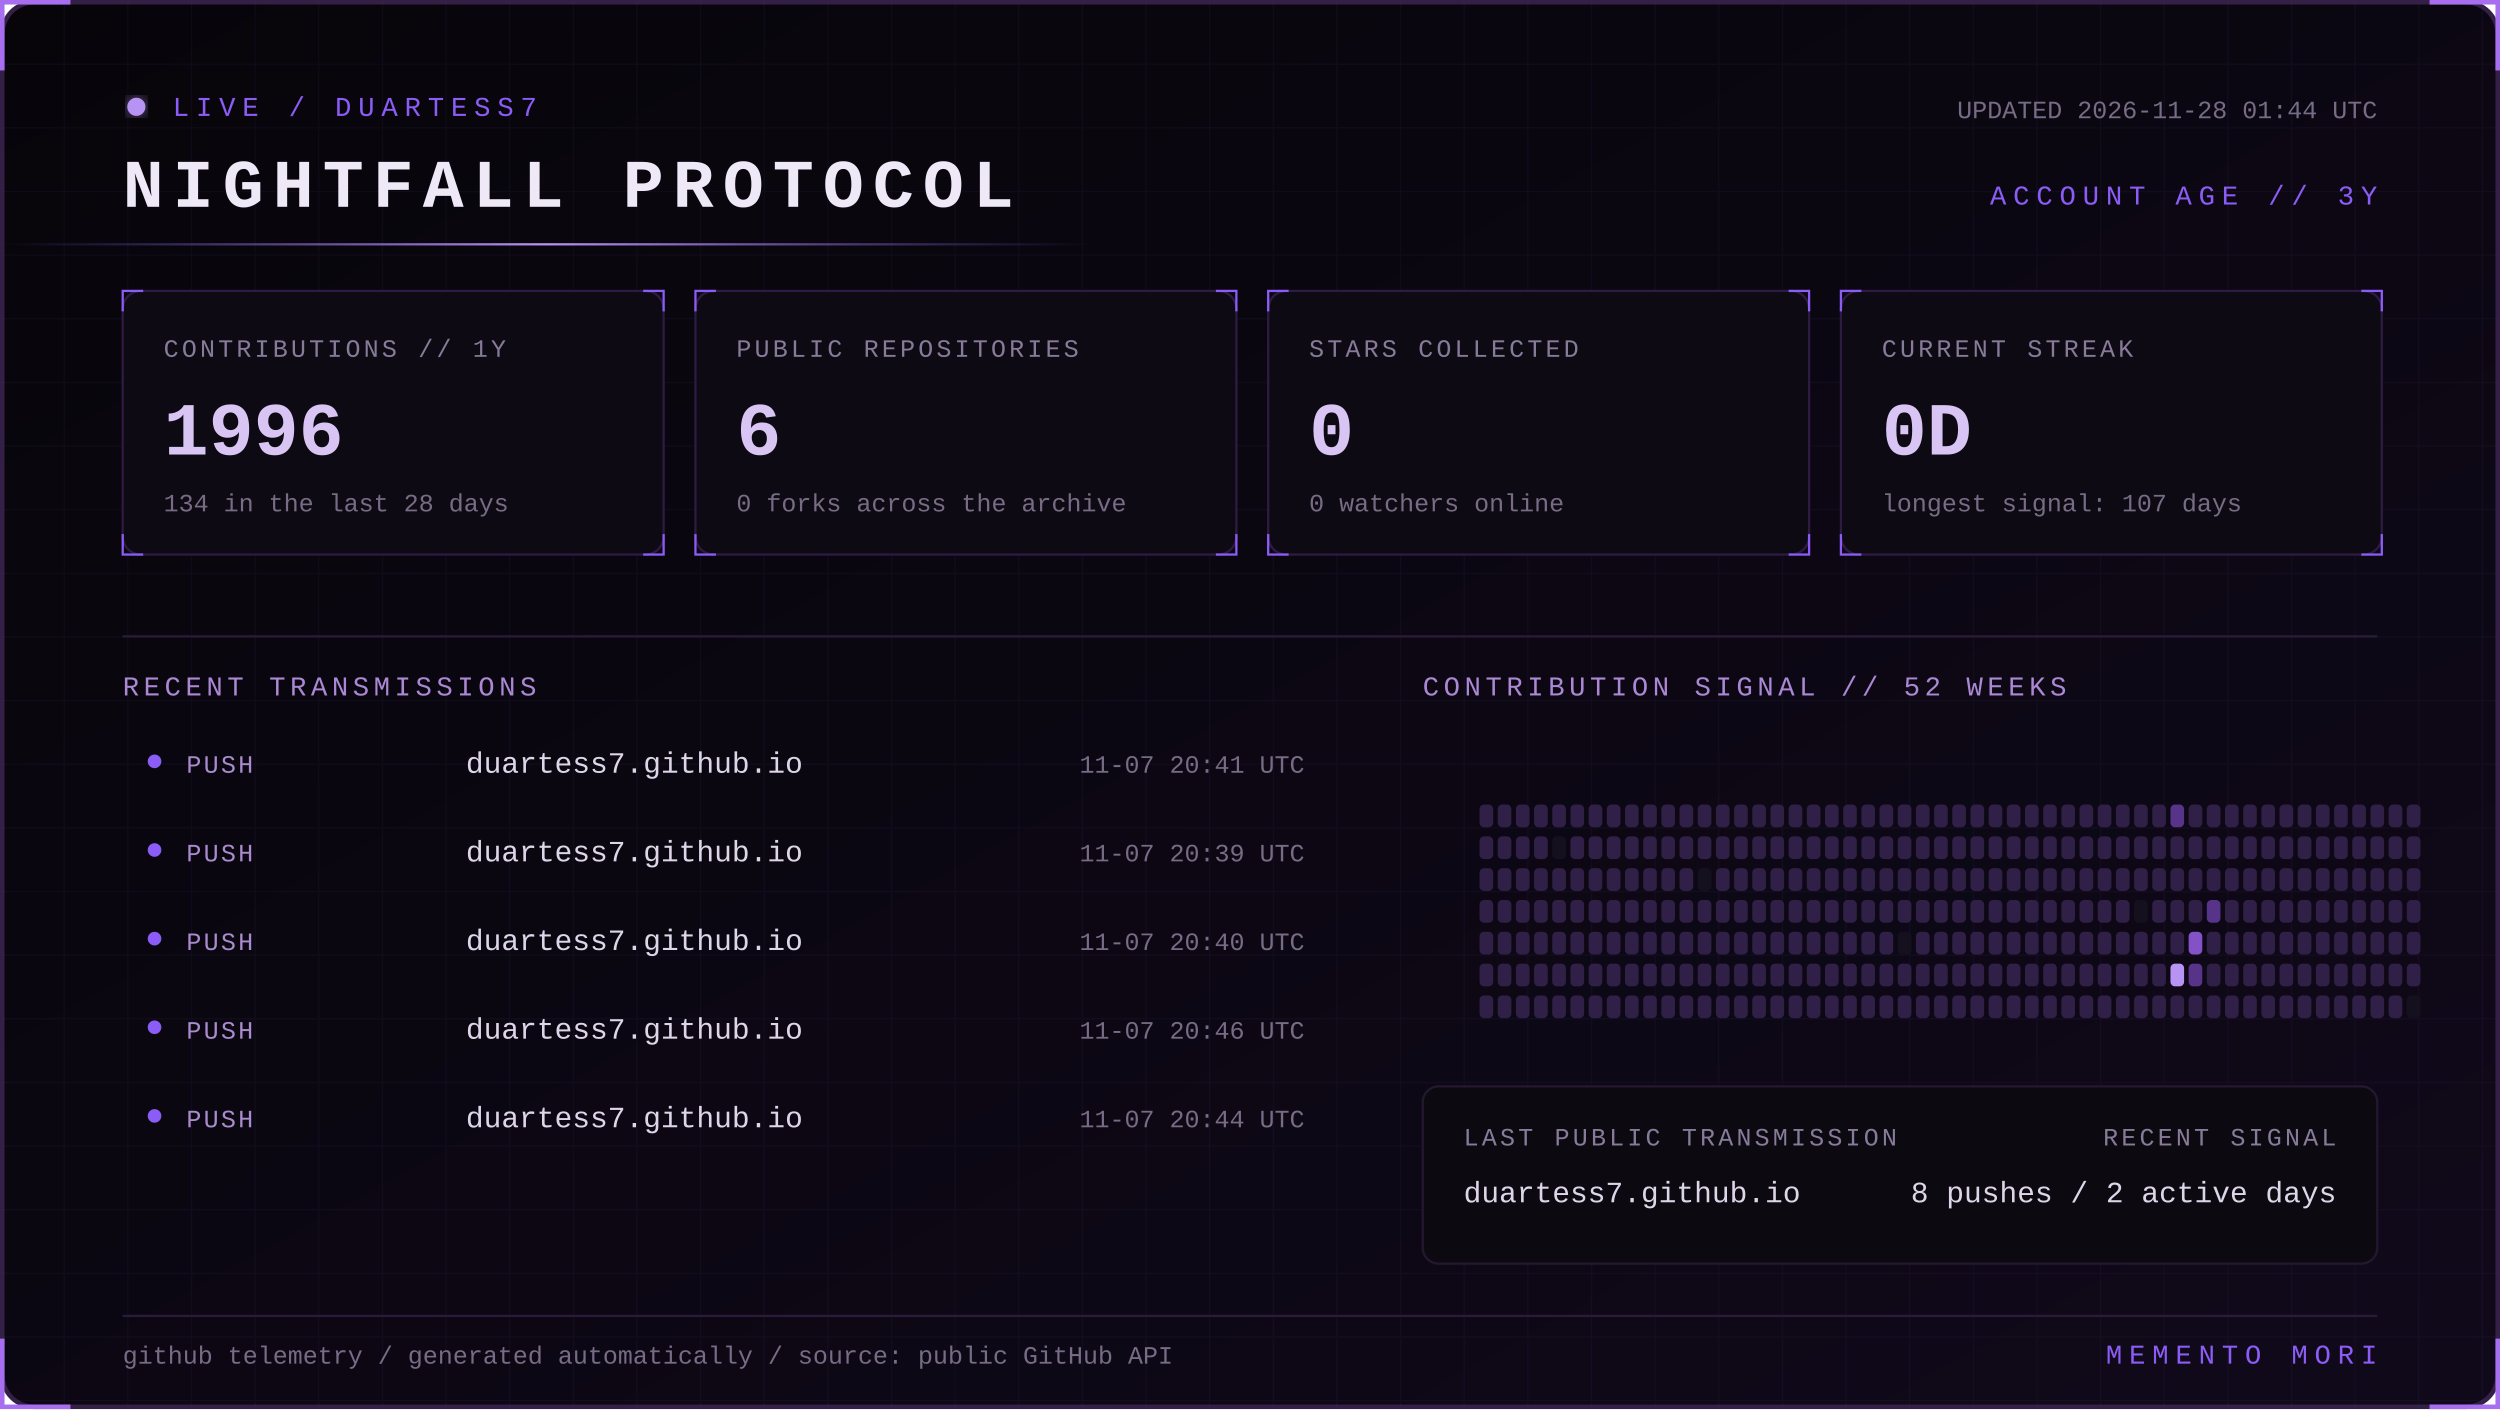
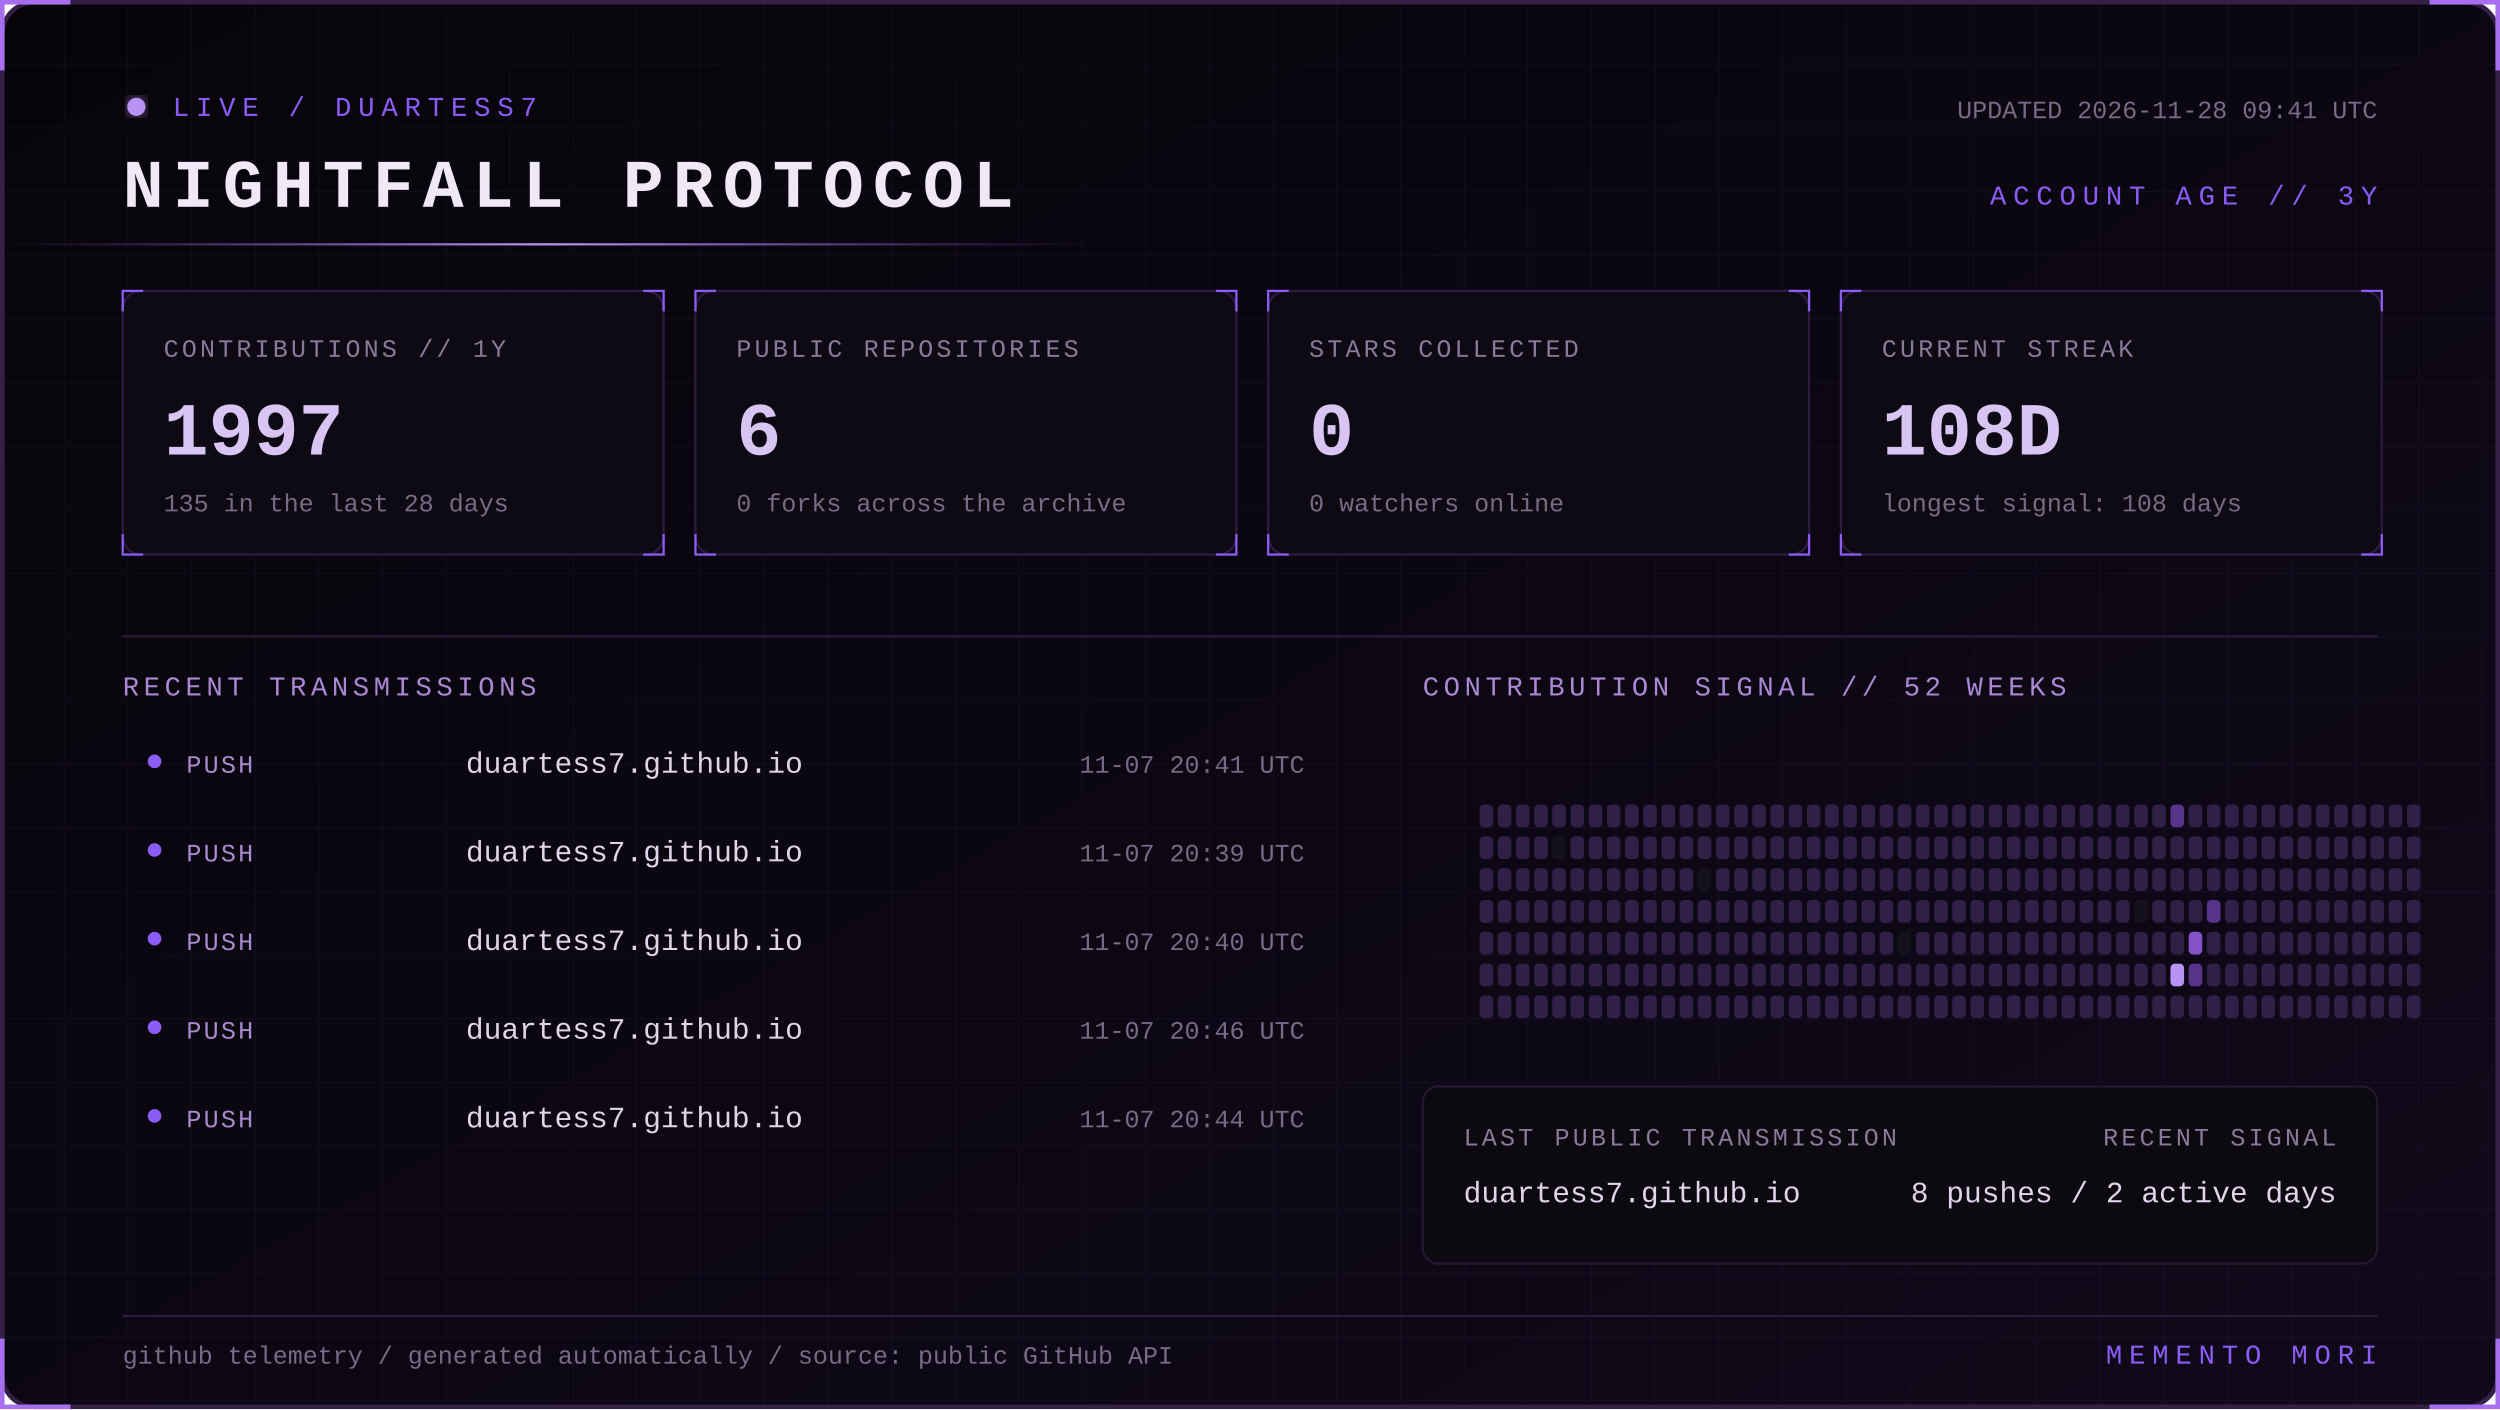
<svg xmlns="http://www.w3.org/2000/svg" width="1100" height="620" viewBox="0 0 1100 620" role="img" aria-labelledby="title desc">
  <defs>
    <linearGradient id="bg" x1="0" y1="0" x2="1" y2="1">
      <stop stop-color="#07050a" />
      <stop offset="1" stop-color="#10091a" />
    </linearGradient>
    <linearGradient id="beam">
      <stop stop-color="#8b5cf6" stop-opacity="0" />
      <stop offset=".5" stop-color="#b794f4" />
      <stop offset="1" stop-color="#8b5cf6" stop-opacity="0" />
    </linearGradient>
    <filter id="glow">
      <feGaussianBlur stdDeviation="4" result="b" />
      <feMerge>
        <feMergeNode in="b" />
        <feMergeNode in="SourceGraphic" />
      </feMerge>
    </filter>
    <pattern id="grid" width="28" height="28" patternUnits="userSpaceOnUse">
      <path d="M28 0H0V28" fill="none" stroke="#8b5cf6" stroke-opacity=".055" />
    </pattern>
    <style>
      text { font-family: Consolas, 'Courier New', monospace; }
      .kicker { fill:#8b5cf6; font-size:12px; letter-spacing:3px; }
      .title { fill:#eee8f7; font-size:30px; font-weight:700; letter-spacing:4px; }
      .label { fill:#887a99; font-size:11px; letter-spacing:1.4px; }
      .value { fill:#d8c5f4; font-size:33px; font-weight:700; }
      .detail,.pct { fill:#776b85; font-size:11px; }
      .section { fill:#aa88d4; font-size:12px; letter-spacing:2px; }
      .lang { fill:#ded5e8; font-size:13px; }
      .event { fill:#a98bce; font-size:11px; letter-spacing:1px; }
      .scan { animation:scan 5s linear infinite; }
      .blink { animation:blink 1.6s step-end infinite; }
      @keyframes scan { from { transform:translateX(-500px) } to { transform:translateX(1100px) } }
      @keyframes blink { 50% { opacity:.25 } }
    </style>
  </defs>
  <rect x="1" y="1" width="1098" height="618" rx="14" fill="url(#bg)" stroke="#342047" stroke-width="2" />
  <rect x="1" y="1" width="1098" height="618" rx="14" fill="url(#grid)" />
  <path d="M31 1H1v30 M1069 1h30v30 M1099 589v30h-30 M31 619H1v-30" stroke="#a76ff0" stroke-width="2" fill="none" />
  <g transform="translate(54 42)">
    <circle cx="6" cy="5" r="4" fill="#b794f4" filter="url(#glow)" class="blink" />
    <text x="22" y="9" class="kicker">LIVE / DUARTESS7</text>
    <text y="49" class="title">NIGHTFALL PROTOCOL</text>
-     <text x="992" y="10" text-anchor="end" class="detail">UPDATED 2026-11-28 01:44 UTC</text>
+     <text x="992" y="10" text-anchor="end" class="detail">UPDATED 2026-11-28 09:41 UTC</text>
    <text x="992" y="48" text-anchor="end" class="kicker">ACCOUNT AGE // 3Y</text>
  </g>
  <rect y="107" width="480" height="1" fill="url(#beam)" class="scan" />
  <g transform="translate(54 128)">
    <rect width="238" height="116" rx="8" fill="#0d0a13" stroke="#2d1b43" />
    <path d="M0 9V0h9 M229 0h9v9 M238 107v9h-9 M9 116H0v-9" stroke="#8b5cf6" fill="none" />
    <text x="18" y="29" class="label">CONTRIBUTIONS // 1Y</text>
-     <text x="18" y="72" class="value">1996</text>
-     <text x="18" y="97" class="detail">134 in the last 28 days</text>
+     <text x="18" y="72" class="value">1997</text>
+     <text x="18" y="97" class="detail">135 in the last 28 days</text>
  </g>
  <g transform="translate(306 128)">
    <rect width="238" height="116" rx="8" fill="#0d0a13" stroke="#2d1b43" />
    <path d="M0 9V0h9 M229 0h9v9 M238 107v9h-9 M9 116H0v-9" stroke="#8b5cf6" fill="none" />
    <text x="18" y="29" class="label">PUBLIC REPOSITORIES</text>
    <text x="18" y="72" class="value">6</text>
    <text x="18" y="97" class="detail">0 forks across the archive</text>
  </g>
  <g transform="translate(558 128)">
    <rect width="238" height="116" rx="8" fill="#0d0a13" stroke="#2d1b43" />
    <path d="M0 9V0h9 M229 0h9v9 M238 107v9h-9 M9 116H0v-9" stroke="#8b5cf6" fill="none" />
    <text x="18" y="29" class="label">STARS COLLECTED</text>
    <text x="18" y="72" class="value">0</text>
    <text x="18" y="97" class="detail">0 watchers online</text>
  </g>
  <g transform="translate(810 128)">
    <rect width="238" height="116" rx="8" fill="#0d0a13" stroke="#2d1b43" />
    <path d="M0 9V0h9 M229 0h9v9 M238 107v9h-9 M9 116H0v-9" stroke="#8b5cf6" fill="none" />
    <text x="18" y="29" class="label">CURRENT STREAK</text>
-     <text x="18" y="72" class="value">0D</text>
-     <text x="18" y="97" class="detail">longest signal: 107 days</text>
+     <text x="18" y="72" class="value">108D</text>
+     <text x="18" y="97" class="detail">longest signal: 108 days</text>
  </g>
  <path d="M54 280H1046" stroke="#291b39" />
  <text x="54" y="306" class="section">RECENT TRANSMISSIONS</text>
  <text x="626" y="306" class="section">CONTRIBUTION SIGNAL // 52 WEEKS</text>
  <circle cx="68" cy="335" r="3" fill="#8b5cf6" />
  <text x="82" y="340" class="event">PUSH</text>
  <text x="205" y="340" class="lang">duartess7.github.io</text>
  <text x="574" y="340" text-anchor="end" class="pct">11-07 20:41 UTC</text>
  <circle cx="68" cy="374" r="3" fill="#8b5cf6" />
  <text x="82" y="379" class="event">PUSH</text>
  <text x="205" y="379" class="lang">duartess7.github.io</text>
  <text x="574" y="379" text-anchor="end" class="pct">11-07 20:39 UTC</text>
  <circle cx="68" cy="413" r="3" fill="#8b5cf6" />
  <text x="82" y="418" class="event">PUSH</text>
  <text x="205" y="418" class="lang">duartess7.github.io</text>
  <text x="574" y="418" text-anchor="end" class="pct">11-07 20:40 UTC</text>
  <circle cx="68" cy="452" r="3" fill="#8b5cf6" />
  <text x="82" y="457" class="event">PUSH</text>
  <text x="205" y="457" class="lang">duartess7.github.io</text>
  <text x="574" y="457" text-anchor="end" class="pct">11-07 20:46 UTC</text>
  <circle cx="68" cy="491" r="3" fill="#8b5cf6" />
  <text x="82" y="496" class="event">PUSH</text>
  <text x="205" y="496" class="lang">duartess7.github.io</text>
  <text x="574" y="496" text-anchor="end" class="pct">11-07 20:44 UTC</text>
  <g>
    <rect x="651" y="354" width="6" height="10" rx="2" fill="#302047" />
    <rect x="651" y="368" width="6" height="10" rx="2" fill="#302047" />
    <rect x="651" y="382" width="6" height="10" rx="2" fill="#302047" />
    <rect x="651" y="396" width="6" height="10" rx="2" fill="#302047" />
    <rect x="651" y="410" width="6" height="10" rx="2" fill="#302047" />
    <rect x="651" y="424" width="6" height="10" rx="2" fill="#302047" />
    <rect x="651" y="438" width="6" height="10" rx="2" fill="#302047" />
    <rect x="659" y="354" width="6" height="10" rx="2" fill="#302047" />
    <rect x="659" y="368" width="6" height="10" rx="2" fill="#302047" />
    <rect x="659" y="382" width="6" height="10" rx="2" fill="#302047" />
    <rect x="659" y="396" width="6" height="10" rx="2" fill="#302047" />
    <rect x="659" y="410" width="6" height="10" rx="2" fill="#302047" />
    <rect x="659" y="424" width="6" height="10" rx="2" fill="#302047" />
    <rect x="659" y="438" width="6" height="10" rx="2" fill="#302047" />
    <rect x="667" y="354" width="6" height="10" rx="2" fill="#302047" />
    <rect x="667" y="368" width="6" height="10" rx="2" fill="#302047" />
    <rect x="667" y="382" width="6" height="10" rx="2" fill="#302047" />
    <rect x="667" y="396" width="6" height="10" rx="2" fill="#302047" />
    <rect x="667" y="410" width="6" height="10" rx="2" fill="#302047" />
    <rect x="667" y="424" width="6" height="10" rx="2" fill="#302047" />
    <rect x="667" y="438" width="6" height="10" rx="2" fill="#302047" />
    <rect x="675" y="354" width="6" height="10" rx="2" fill="#302047" />
    <rect x="675" y="368" width="6" height="10" rx="2" fill="#302047" />
    <rect x="675" y="382" width="6" height="10" rx="2" fill="#302047" />
    <rect x="675" y="396" width="6" height="10" rx="2" fill="#302047" />
    <rect x="675" y="410" width="6" height="10" rx="2" fill="#302047" />
    <rect x="675" y="424" width="6" height="10" rx="2" fill="#302047" />
    <rect x="675" y="438" width="6" height="10" rx="2" fill="#302047" />
    <rect x="683" y="354" width="6" height="10" rx="2" fill="#302047" />
    <rect x="683" y="368" width="6" height="10" rx="2" fill="#15101d" />
    <rect x="683" y="382" width="6" height="10" rx="2" fill="#302047" />
    <rect x="683" y="396" width="6" height="10" rx="2" fill="#302047" />
    <rect x="683" y="410" width="6" height="10" rx="2" fill="#302047" />
    <rect x="683" y="424" width="6" height="10" rx="2" fill="#302047" />
    <rect x="683" y="438" width="6" height="10" rx="2" fill="#302047" />
    <rect x="691" y="354" width="6" height="10" rx="2" fill="#302047" />
    <rect x="691" y="368" width="6" height="10" rx="2" fill="#302047" />
    <rect x="691" y="382" width="6" height="10" rx="2" fill="#302047" />
    <rect x="691" y="396" width="6" height="10" rx="2" fill="#302047" />
    <rect x="691" y="410" width="6" height="10" rx="2" fill="#302047" />
    <rect x="691" y="424" width="6" height="10" rx="2" fill="#302047" />
    <rect x="691" y="438" width="6" height="10" rx="2" fill="#302047" />
    <rect x="699" y="354" width="6" height="10" rx="2" fill="#302047" />
    <rect x="699" y="368" width="6" height="10" rx="2" fill="#302047" />
    <rect x="699" y="382" width="6" height="10" rx="2" fill="#302047" />
    <rect x="699" y="396" width="6" height="10" rx="2" fill="#302047" />
    <rect x="699" y="410" width="6" height="10" rx="2" fill="#302047" />
    <rect x="699" y="424" width="6" height="10" rx="2" fill="#302047" />
    <rect x="699" y="438" width="6" height="10" rx="2" fill="#302047" />
    <rect x="707" y="354" width="6" height="10" rx="2" fill="#302047" />
    <rect x="707" y="368" width="6" height="10" rx="2" fill="#302047" />
    <rect x="707" y="382" width="6" height="10" rx="2" fill="#302047" />
    <rect x="707" y="396" width="6" height="10" rx="2" fill="#302047" />
    <rect x="707" y="410" width="6" height="10" rx="2" fill="#302047" />
    <rect x="707" y="424" width="6" height="10" rx="2" fill="#302047" />
    <rect x="707" y="438" width="6" height="10" rx="2" fill="#302047" />
    <rect x="715" y="354" width="6" height="10" rx="2" fill="#302047" />
    <rect x="715" y="368" width="6" height="10" rx="2" fill="#302047" />
    <rect x="715" y="382" width="6" height="10" rx="2" fill="#302047" />
    <rect x="715" y="396" width="6" height="10" rx="2" fill="#302047" />
    <rect x="715" y="410" width="6" height="10" rx="2" fill="#302047" />
    <rect x="715" y="424" width="6" height="10" rx="2" fill="#302047" />
    <rect x="715" y="438" width="6" height="10" rx="2" fill="#302047" />
    <rect x="723" y="354" width="6" height="10" rx="2" fill="#302047" />
    <rect x="723" y="368" width="6" height="10" rx="2" fill="#302047" />
    <rect x="723" y="382" width="6" height="10" rx="2" fill="#302047" />
    <rect x="723" y="396" width="6" height="10" rx="2" fill="#302047" />
    <rect x="723" y="410" width="6" height="10" rx="2" fill="#302047" />
    <rect x="723" y="424" width="6" height="10" rx="2" fill="#302047" />
    <rect x="723" y="438" width="6" height="10" rx="2" fill="#302047" />
    <rect x="731" y="354" width="6" height="10" rx="2" fill="#302047" />
    <rect x="731" y="368" width="6" height="10" rx="2" fill="#302047" />
    <rect x="731" y="382" width="6" height="10" rx="2" fill="#302047" />
    <rect x="731" y="396" width="6" height="10" rx="2" fill="#302047" />
    <rect x="731" y="410" width="6" height="10" rx="2" fill="#302047" />
    <rect x="731" y="424" width="6" height="10" rx="2" fill="#302047" />
    <rect x="731" y="438" width="6" height="10" rx="2" fill="#302047" />
    <rect x="739" y="354" width="6" height="10" rx="2" fill="#302047" />
    <rect x="739" y="368" width="6" height="10" rx="2" fill="#302047" />
    <rect x="739" y="382" width="6" height="10" rx="2" fill="#302047" />
    <rect x="739" y="396" width="6" height="10" rx="2" fill="#302047" />
    <rect x="739" y="410" width="6" height="10" rx="2" fill="#302047" />
    <rect x="739" y="424" width="6" height="10" rx="2" fill="#302047" />
    <rect x="739" y="438" width="6" height="10" rx="2" fill="#302047" />
    <rect x="747" y="354" width="6" height="10" rx="2" fill="#302047" />
    <rect x="747" y="368" width="6" height="10" rx="2" fill="#302047" />
    <rect x="747" y="382" width="6" height="10" rx="2" fill="#15101d" />
    <rect x="747" y="396" width="6" height="10" rx="2" fill="#302047" />
    <rect x="747" y="410" width="6" height="10" rx="2" fill="#302047" />
    <rect x="747" y="424" width="6" height="10" rx="2" fill="#302047" />
    <rect x="747" y="438" width="6" height="10" rx="2" fill="#302047" />
    <rect x="755" y="354" width="6" height="10" rx="2" fill="#302047" />
    <rect x="755" y="368" width="6" height="10" rx="2" fill="#302047" />
    <rect x="755" y="382" width="6" height="10" rx="2" fill="#302047" />
    <rect x="755" y="396" width="6" height="10" rx="2" fill="#302047" />
    <rect x="755" y="410" width="6" height="10" rx="2" fill="#302047" />
    <rect x="755" y="424" width="6" height="10" rx="2" fill="#302047" />
    <rect x="755" y="438" width="6" height="10" rx="2" fill="#302047" />
    <rect x="763" y="354" width="6" height="10" rx="2" fill="#302047" />
    <rect x="763" y="368" width="6" height="10" rx="2" fill="#302047" />
    <rect x="763" y="382" width="6" height="10" rx="2" fill="#302047" />
    <rect x="763" y="396" width="6" height="10" rx="2" fill="#302047" />
    <rect x="763" y="410" width="6" height="10" rx="2" fill="#302047" />
    <rect x="763" y="424" width="6" height="10" rx="2" fill="#302047" />
    <rect x="763" y="438" width="6" height="10" rx="2" fill="#302047" />
    <rect x="771" y="354" width="6" height="10" rx="2" fill="#302047" />
    <rect x="771" y="368" width="6" height="10" rx="2" fill="#302047" />
    <rect x="771" y="382" width="6" height="10" rx="2" fill="#302047" />
    <rect x="771" y="396" width="6" height="10" rx="2" fill="#302047" />
    <rect x="771" y="410" width="6" height="10" rx="2" fill="#302047" />
    <rect x="771" y="424" width="6" height="10" rx="2" fill="#302047" />
    <rect x="771" y="438" width="6" height="10" rx="2" fill="#302047" />
    <rect x="779" y="354" width="6" height="10" rx="2" fill="#302047" />
    <rect x="779" y="368" width="6" height="10" rx="2" fill="#302047" />
    <rect x="779" y="382" width="6" height="10" rx="2" fill="#302047" />
    <rect x="779" y="396" width="6" height="10" rx="2" fill="#302047" />
    <rect x="779" y="410" width="6" height="10" rx="2" fill="#302047" />
    <rect x="779" y="424" width="6" height="10" rx="2" fill="#302047" />
    <rect x="779" y="438" width="6" height="10" rx="2" fill="#302047" />
    <rect x="787" y="354" width="6" height="10" rx="2" fill="#302047" />
    <rect x="787" y="368" width="6" height="10" rx="2" fill="#302047" />
    <rect x="787" y="382" width="6" height="10" rx="2" fill="#302047" />
    <rect x="787" y="396" width="6" height="10" rx="2" fill="#302047" />
    <rect x="787" y="410" width="6" height="10" rx="2" fill="#302047" />
    <rect x="787" y="424" width="6" height="10" rx="2" fill="#302047" />
    <rect x="787" y="438" width="6" height="10" rx="2" fill="#302047" />
    <rect x="795" y="354" width="6" height="10" rx="2" fill="#302047" />
    <rect x="795" y="368" width="6" height="10" rx="2" fill="#302047" />
    <rect x="795" y="382" width="6" height="10" rx="2" fill="#302047" />
    <rect x="795" y="396" width="6" height="10" rx="2" fill="#302047" />
    <rect x="795" y="410" width="6" height="10" rx="2" fill="#302047" />
    <rect x="795" y="424" width="6" height="10" rx="2" fill="#302047" />
    <rect x="795" y="438" width="6" height="10" rx="2" fill="#302047" />
    <rect x="803" y="354" width="6" height="10" rx="2" fill="#302047" />
    <rect x="803" y="368" width="6" height="10" rx="2" fill="#302047" />
    <rect x="803" y="382" width="6" height="10" rx="2" fill="#302047" />
    <rect x="803" y="396" width="6" height="10" rx="2" fill="#302047" />
    <rect x="803" y="410" width="6" height="10" rx="2" fill="#302047" />
    <rect x="803" y="424" width="6" height="10" rx="2" fill="#302047" />
    <rect x="803" y="438" width="6" height="10" rx="2" fill="#302047" />
    <rect x="811" y="354" width="6" height="10" rx="2" fill="#302047" />
    <rect x="811" y="368" width="6" height="10" rx="2" fill="#302047" />
    <rect x="811" y="382" width="6" height="10" rx="2" fill="#302047" />
    <rect x="811" y="396" width="6" height="10" rx="2" fill="#302047" />
    <rect x="811" y="410" width="6" height="10" rx="2" fill="#302047" />
    <rect x="811" y="424" width="6" height="10" rx="2" fill="#302047" />
    <rect x="811" y="438" width="6" height="10" rx="2" fill="#302047" />
    <rect x="819" y="354" width="6" height="10" rx="2" fill="#302047" />
    <rect x="819" y="368" width="6" height="10" rx="2" fill="#302047" />
    <rect x="819" y="382" width="6" height="10" rx="2" fill="#302047" />
    <rect x="819" y="396" width="6" height="10" rx="2" fill="#302047" />
    <rect x="819" y="410" width="6" height="10" rx="2" fill="#302047" />
    <rect x="819" y="424" width="6" height="10" rx="2" fill="#302047" />
    <rect x="819" y="438" width="6" height="10" rx="2" fill="#302047" />
    <rect x="827" y="354" width="6" height="10" rx="2" fill="#302047" />
    <rect x="827" y="368" width="6" height="10" rx="2" fill="#302047" />
    <rect x="827" y="382" width="6" height="10" rx="2" fill="#302047" />
    <rect x="827" y="396" width="6" height="10" rx="2" fill="#302047" />
    <rect x="827" y="410" width="6" height="10" rx="2" fill="#302047" />
    <rect x="827" y="424" width="6" height="10" rx="2" fill="#302047" />
    <rect x="827" y="438" width="6" height="10" rx="2" fill="#302047" />
    <rect x="835" y="354" width="6" height="10" rx="2" fill="#302047" />
    <rect x="835" y="368" width="6" height="10" rx="2" fill="#302047" />
    <rect x="835" y="382" width="6" height="10" rx="2" fill="#302047" />
    <rect x="835" y="396" width="6" height="10" rx="2" fill="#302047" />
    <rect x="835" y="410" width="6" height="10" rx="2" fill="#15101d" />
    <rect x="835" y="424" width="6" height="10" rx="2" fill="#302047" />
    <rect x="835" y="438" width="6" height="10" rx="2" fill="#302047" />
    <rect x="843" y="354" width="6" height="10" rx="2" fill="#302047" />
    <rect x="843" y="368" width="6" height="10" rx="2" fill="#302047" />
    <rect x="843" y="382" width="6" height="10" rx="2" fill="#302047" />
    <rect x="843" y="396" width="6" height="10" rx="2" fill="#302047" />
    <rect x="843" y="410" width="6" height="10" rx="2" fill="#302047" />
    <rect x="843" y="424" width="6" height="10" rx="2" fill="#302047" />
    <rect x="843" y="438" width="6" height="10" rx="2" fill="#302047" />
    <rect x="851" y="354" width="6" height="10" rx="2" fill="#302047" />
    <rect x="851" y="368" width="6" height="10" rx="2" fill="#302047" />
    <rect x="851" y="382" width="6" height="10" rx="2" fill="#302047" />
    <rect x="851" y="396" width="6" height="10" rx="2" fill="#302047" />
    <rect x="851" y="410" width="6" height="10" rx="2" fill="#302047" />
    <rect x="851" y="424" width="6" height="10" rx="2" fill="#302047" />
    <rect x="851" y="438" width="6" height="10" rx="2" fill="#302047" />
    <rect x="859" y="354" width="6" height="10" rx="2" fill="#302047" />
    <rect x="859" y="368" width="6" height="10" rx="2" fill="#302047" />
    <rect x="859" y="382" width="6" height="10" rx="2" fill="#302047" />
    <rect x="859" y="396" width="6" height="10" rx="2" fill="#302047" />
    <rect x="859" y="410" width="6" height="10" rx="2" fill="#302047" />
    <rect x="859" y="424" width="6" height="10" rx="2" fill="#302047" />
    <rect x="859" y="438" width="6" height="10" rx="2" fill="#302047" />
    <rect x="867" y="354" width="6" height="10" rx="2" fill="#302047" />
    <rect x="867" y="368" width="6" height="10" rx="2" fill="#302047" />
    <rect x="867" y="382" width="6" height="10" rx="2" fill="#302047" />
    <rect x="867" y="396" width="6" height="10" rx="2" fill="#302047" />
    <rect x="867" y="410" width="6" height="10" rx="2" fill="#302047" />
    <rect x="867" y="424" width="6" height="10" rx="2" fill="#302047" />
    <rect x="867" y="438" width="6" height="10" rx="2" fill="#302047" />
    <rect x="875" y="354" width="6" height="10" rx="2" fill="#302047" />
    <rect x="875" y="368" width="6" height="10" rx="2" fill="#302047" />
    <rect x="875" y="382" width="6" height="10" rx="2" fill="#302047" />
    <rect x="875" y="396" width="6" height="10" rx="2" fill="#302047" />
    <rect x="875" y="410" width="6" height="10" rx="2" fill="#302047" />
    <rect x="875" y="424" width="6" height="10" rx="2" fill="#302047" />
    <rect x="875" y="438" width="6" height="10" rx="2" fill="#302047" />
    <rect x="883" y="354" width="6" height="10" rx="2" fill="#302047" />
    <rect x="883" y="368" width="6" height="10" rx="2" fill="#302047" />
    <rect x="883" y="382" width="6" height="10" rx="2" fill="#302047" />
    <rect x="883" y="396" width="6" height="10" rx="2" fill="#302047" />
    <rect x="883" y="410" width="6" height="10" rx="2" fill="#302047" />
    <rect x="883" y="424" width="6" height="10" rx="2" fill="#302047" />
    <rect x="883" y="438" width="6" height="10" rx="2" fill="#302047" />
    <rect x="891" y="354" width="6" height="10" rx="2" fill="#302047" />
    <rect x="891" y="368" width="6" height="10" rx="2" fill="#302047" />
    <rect x="891" y="382" width="6" height="10" rx="2" fill="#302047" />
    <rect x="891" y="396" width="6" height="10" rx="2" fill="#302047" />
    <rect x="891" y="410" width="6" height="10" rx="2" fill="#302047" />
    <rect x="891" y="424" width="6" height="10" rx="2" fill="#302047" />
    <rect x="891" y="438" width="6" height="10" rx="2" fill="#302047" />
    <rect x="899" y="354" width="6" height="10" rx="2" fill="#302047" />
    <rect x="899" y="368" width="6" height="10" rx="2" fill="#302047" />
    <rect x="899" y="382" width="6" height="10" rx="2" fill="#302047" />
    <rect x="899" y="396" width="6" height="10" rx="2" fill="#302047" />
    <rect x="899" y="410" width="6" height="10" rx="2" fill="#302047" />
    <rect x="899" y="424" width="6" height="10" rx="2" fill="#302047" />
    <rect x="899" y="438" width="6" height="10" rx="2" fill="#302047" />
    <rect x="907" y="354" width="6" height="10" rx="2" fill="#302047" />
    <rect x="907" y="368" width="6" height="10" rx="2" fill="#302047" />
    <rect x="907" y="382" width="6" height="10" rx="2" fill="#302047" />
    <rect x="907" y="396" width="6" height="10" rx="2" fill="#302047" />
    <rect x="907" y="410" width="6" height="10" rx="2" fill="#302047" />
    <rect x="907" y="424" width="6" height="10" rx="2" fill="#302047" />
    <rect x="907" y="438" width="6" height="10" rx="2" fill="#302047" />
    <rect x="915" y="354" width="6" height="10" rx="2" fill="#302047" />
    <rect x="915" y="368" width="6" height="10" rx="2" fill="#302047" />
    <rect x="915" y="382" width="6" height="10" rx="2" fill="#302047" />
    <rect x="915" y="396" width="6" height="10" rx="2" fill="#302047" />
    <rect x="915" y="410" width="6" height="10" rx="2" fill="#302047" />
    <rect x="915" y="424" width="6" height="10" rx="2" fill="#302047" />
    <rect x="915" y="438" width="6" height="10" rx="2" fill="#302047" />
    <rect x="923" y="354" width="6" height="10" rx="2" fill="#302047" />
    <rect x="923" y="368" width="6" height="10" rx="2" fill="#302047" />
    <rect x="923" y="382" width="6" height="10" rx="2" fill="#302047" />
    <rect x="923" y="396" width="6" height="10" rx="2" fill="#302047" />
    <rect x="923" y="410" width="6" height="10" rx="2" fill="#302047" />
    <rect x="923" y="424" width="6" height="10" rx="2" fill="#302047" />
    <rect x="923" y="438" width="6" height="10" rx="2" fill="#302047" />
    <rect x="931" y="354" width="6" height="10" rx="2" fill="#302047" />
    <rect x="931" y="368" width="6" height="10" rx="2" fill="#302047" />
    <rect x="931" y="382" width="6" height="10" rx="2" fill="#302047" />
    <rect x="931" y="396" width="6" height="10" rx="2" fill="#302047" />
    <rect x="931" y="410" width="6" height="10" rx="2" fill="#302047" />
    <rect x="931" y="424" width="6" height="10" rx="2" fill="#302047" />
    <rect x="931" y="438" width="6" height="10" rx="2" fill="#302047" />
    <rect x="939" y="354" width="6" height="10" rx="2" fill="#302047" />
    <rect x="939" y="368" width="6" height="10" rx="2" fill="#302047" />
    <rect x="939" y="382" width="6" height="10" rx="2" fill="#302047" />
    <rect x="939" y="396" width="6" height="10" rx="2" fill="#15101d" />
    <rect x="939" y="410" width="6" height="10" rx="2" fill="#302047" />
    <rect x="939" y="424" width="6" height="10" rx="2" fill="#302047" />
    <rect x="939" y="438" width="6" height="10" rx="2" fill="#302047" />
    <rect x="947" y="354" width="6" height="10" rx="2" fill="#302047" />
    <rect x="947" y="368" width="6" height="10" rx="2" fill="#302047" />
    <rect x="947" y="382" width="6" height="10" rx="2" fill="#302047" />
    <rect x="947" y="396" width="6" height="10" rx="2" fill="#302047" />
    <rect x="947" y="410" width="6" height="10" rx="2" fill="#302047" />
    <rect x="947" y="424" width="6" height="10" rx="2" fill="#302047" />
    <rect x="947" y="438" width="6" height="10" rx="2" fill="#302047" />
    <rect x="955" y="354" width="6" height="10" rx="2" fill="#57338a" />
    <rect x="955" y="368" width="6" height="10" rx="2" fill="#302047" />
    <rect x="955" y="382" width="6" height="10" rx="2" fill="#302047" />
    <rect x="955" y="396" width="6" height="10" rx="2" fill="#302047" />
    <rect x="955" y="410" width="6" height="10" rx="2" fill="#302047" />
    <rect x="955" y="424" width="6" height="10" rx="2" fill="#b794f4" />
    <rect x="955" y="438" width="6" height="10" rx="2" fill="#302047" />
    <rect x="963" y="354" width="6" height="10" rx="2" fill="#302047" />
    <rect x="963" y="368" width="6" height="10" rx="2" fill="#302047" />
    <rect x="963" y="382" width="6" height="10" rx="2" fill="#302047" />
    <rect x="963" y="396" width="6" height="10" rx="2" fill="#302047" />
    <rect x="963" y="410" width="6" height="10" rx="2" fill="#8452c7" />
    <rect x="963" y="424" width="6" height="10" rx="2" fill="#57338a" />
    <rect x="963" y="438" width="6" height="10" rx="2" fill="#302047" />
    <rect x="971" y="354" width="6" height="10" rx="2" fill="#302047" />
    <rect x="971" y="368" width="6" height="10" rx="2" fill="#302047" />
    <rect x="971" y="382" width="6" height="10" rx="2" fill="#302047" />
    <rect x="971" y="396" width="6" height="10" rx="2" fill="#57338a" />
    <rect x="971" y="410" width="6" height="10" rx="2" fill="#302047" />
    <rect x="971" y="424" width="6" height="10" rx="2" fill="#302047" />
    <rect x="971" y="438" width="6" height="10" rx="2" fill="#302047" />
    <rect x="979" y="354" width="6" height="10" rx="2" fill="#302047" />
    <rect x="979" y="368" width="6" height="10" rx="2" fill="#302047" />
    <rect x="979" y="382" width="6" height="10" rx="2" fill="#302047" />
    <rect x="979" y="396" width="6" height="10" rx="2" fill="#302047" />
    <rect x="979" y="410" width="6" height="10" rx="2" fill="#302047" />
    <rect x="979" y="424" width="6" height="10" rx="2" fill="#302047" />
    <rect x="979" y="438" width="6" height="10" rx="2" fill="#302047" />
    <rect x="987" y="354" width="6" height="10" rx="2" fill="#302047" />
    <rect x="987" y="368" width="6" height="10" rx="2" fill="#302047" />
    <rect x="987" y="382" width="6" height="10" rx="2" fill="#302047" />
    <rect x="987" y="396" width="6" height="10" rx="2" fill="#302047" />
    <rect x="987" y="410" width="6" height="10" rx="2" fill="#302047" />
    <rect x="987" y="424" width="6" height="10" rx="2" fill="#302047" />
    <rect x="987" y="438" width="6" height="10" rx="2" fill="#302047" />
    <rect x="995" y="354" width="6" height="10" rx="2" fill="#302047" />
    <rect x="995" y="368" width="6" height="10" rx="2" fill="#302047" />
    <rect x="995" y="382" width="6" height="10" rx="2" fill="#302047" />
    <rect x="995" y="396" width="6" height="10" rx="2" fill="#302047" />
    <rect x="995" y="410" width="6" height="10" rx="2" fill="#302047" />
    <rect x="995" y="424" width="6" height="10" rx="2" fill="#302047" />
    <rect x="995" y="438" width="6" height="10" rx="2" fill="#302047" />
    <rect x="1003" y="354" width="6" height="10" rx="2" fill="#302047" />
    <rect x="1003" y="368" width="6" height="10" rx="2" fill="#302047" />
    <rect x="1003" y="382" width="6" height="10" rx="2" fill="#302047" />
    <rect x="1003" y="396" width="6" height="10" rx="2" fill="#302047" />
    <rect x="1003" y="410" width="6" height="10" rx="2" fill="#302047" />
    <rect x="1003" y="424" width="6" height="10" rx="2" fill="#302047" />
    <rect x="1003" y="438" width="6" height="10" rx="2" fill="#302047" />
    <rect x="1011" y="354" width="6" height="10" rx="2" fill="#302047" />
    <rect x="1011" y="368" width="6" height="10" rx="2" fill="#302047" />
    <rect x="1011" y="382" width="6" height="10" rx="2" fill="#302047" />
    <rect x="1011" y="396" width="6" height="10" rx="2" fill="#302047" />
    <rect x="1011" y="410" width="6" height="10" rx="2" fill="#302047" />
    <rect x="1011" y="424" width="6" height="10" rx="2" fill="#302047" />
    <rect x="1011" y="438" width="6" height="10" rx="2" fill="#302047" />
    <rect x="1019" y="354" width="6" height="10" rx="2" fill="#302047" />
    <rect x="1019" y="368" width="6" height="10" rx="2" fill="#302047" />
    <rect x="1019" y="382" width="6" height="10" rx="2" fill="#302047" />
    <rect x="1019" y="396" width="6" height="10" rx="2" fill="#302047" />
    <rect x="1019" y="410" width="6" height="10" rx="2" fill="#302047" />
    <rect x="1019" y="424" width="6" height="10" rx="2" fill="#302047" />
    <rect x="1019" y="438" width="6" height="10" rx="2" fill="#302047" />
    <rect x="1027" y="354" width="6" height="10" rx="2" fill="#302047" />
    <rect x="1027" y="368" width="6" height="10" rx="2" fill="#302047" />
    <rect x="1027" y="382" width="6" height="10" rx="2" fill="#302047" />
    <rect x="1027" y="396" width="6" height="10" rx="2" fill="#302047" />
    <rect x="1027" y="410" width="6" height="10" rx="2" fill="#302047" />
    <rect x="1027" y="424" width="6" height="10" rx="2" fill="#302047" />
    <rect x="1027" y="438" width="6" height="10" rx="2" fill="#302047" />
    <rect x="1035" y="354" width="6" height="10" rx="2" fill="#302047" />
    <rect x="1035" y="368" width="6" height="10" rx="2" fill="#302047" />
    <rect x="1035" y="382" width="6" height="10" rx="2" fill="#302047" />
    <rect x="1035" y="396" width="6" height="10" rx="2" fill="#302047" />
    <rect x="1035" y="410" width="6" height="10" rx="2" fill="#302047" />
    <rect x="1035" y="424" width="6" height="10" rx="2" fill="#302047" />
    <rect x="1035" y="438" width="6" height="10" rx="2" fill="#302047" />
    <rect x="1043" y="354" width="6" height="10" rx="2" fill="#302047" />
    <rect x="1043" y="368" width="6" height="10" rx="2" fill="#302047" />
    <rect x="1043" y="382" width="6" height="10" rx="2" fill="#302047" />
    <rect x="1043" y="396" width="6" height="10" rx="2" fill="#302047" />
    <rect x="1043" y="410" width="6" height="10" rx="2" fill="#302047" />
    <rect x="1043" y="424" width="6" height="10" rx="2" fill="#302047" />
    <rect x="1043" y="438" width="6" height="10" rx="2" fill="#302047" />
    <rect x="1051" y="354" width="6" height="10" rx="2" fill="#302047" />
    <rect x="1051" y="368" width="6" height="10" rx="2" fill="#302047" />
    <rect x="1051" y="382" width="6" height="10" rx="2" fill="#302047" />
    <rect x="1051" y="396" width="6" height="10" rx="2" fill="#302047" />
    <rect x="1051" y="410" width="6" height="10" rx="2" fill="#302047" />
    <rect x="1051" y="424" width="6" height="10" rx="2" fill="#302047" />
    <rect x="1051" y="438" width="6" height="10" rx="2" fill="#302047" />
    <rect x="1059" y="354" width="6" height="10" rx="2" fill="#302047" />
    <rect x="1059" y="368" width="6" height="10" rx="2" fill="#302047" />
    <rect x="1059" y="382" width="6" height="10" rx="2" fill="#302047" />
    <rect x="1059" y="396" width="6" height="10" rx="2" fill="#302047" />
    <rect x="1059" y="410" width="6" height="10" rx="2" fill="#302047" />
    <rect x="1059" y="424" width="6" height="10" rx="2" fill="#302047" />
-     <rect x="1059" y="438" width="6" height="10" rx="2" fill="#15101d" />
+     <rect x="1059" y="438" width="6" height="10" rx="2" fill="#302047" />
  </g>
  <g transform="translate(626 478)">
    <rect width="420" height="78" rx="7" fill="#0c0911" stroke="#24172f" />
    <text x="18" y="26" class="label">LAST PUBLIC TRANSMISSION</text>
    <text x="18" y="51" class="lang">duartess7.github.io</text>
    <text x="402" y="26" text-anchor="end" class="label">RECENT SIGNAL</text>
    <text x="402" y="51" text-anchor="end" class="lang">8 pushes / 2 active days</text>
  </g>
  <path d="M54 579H1046" stroke="#291b39" />
  <text x="54" y="600" class="detail">github telemetry / generated automatically / source: public GitHub API</text>
  <text x="1046" y="600" text-anchor="end" class="kicker">MEMENTO MORI</text>
</svg>
